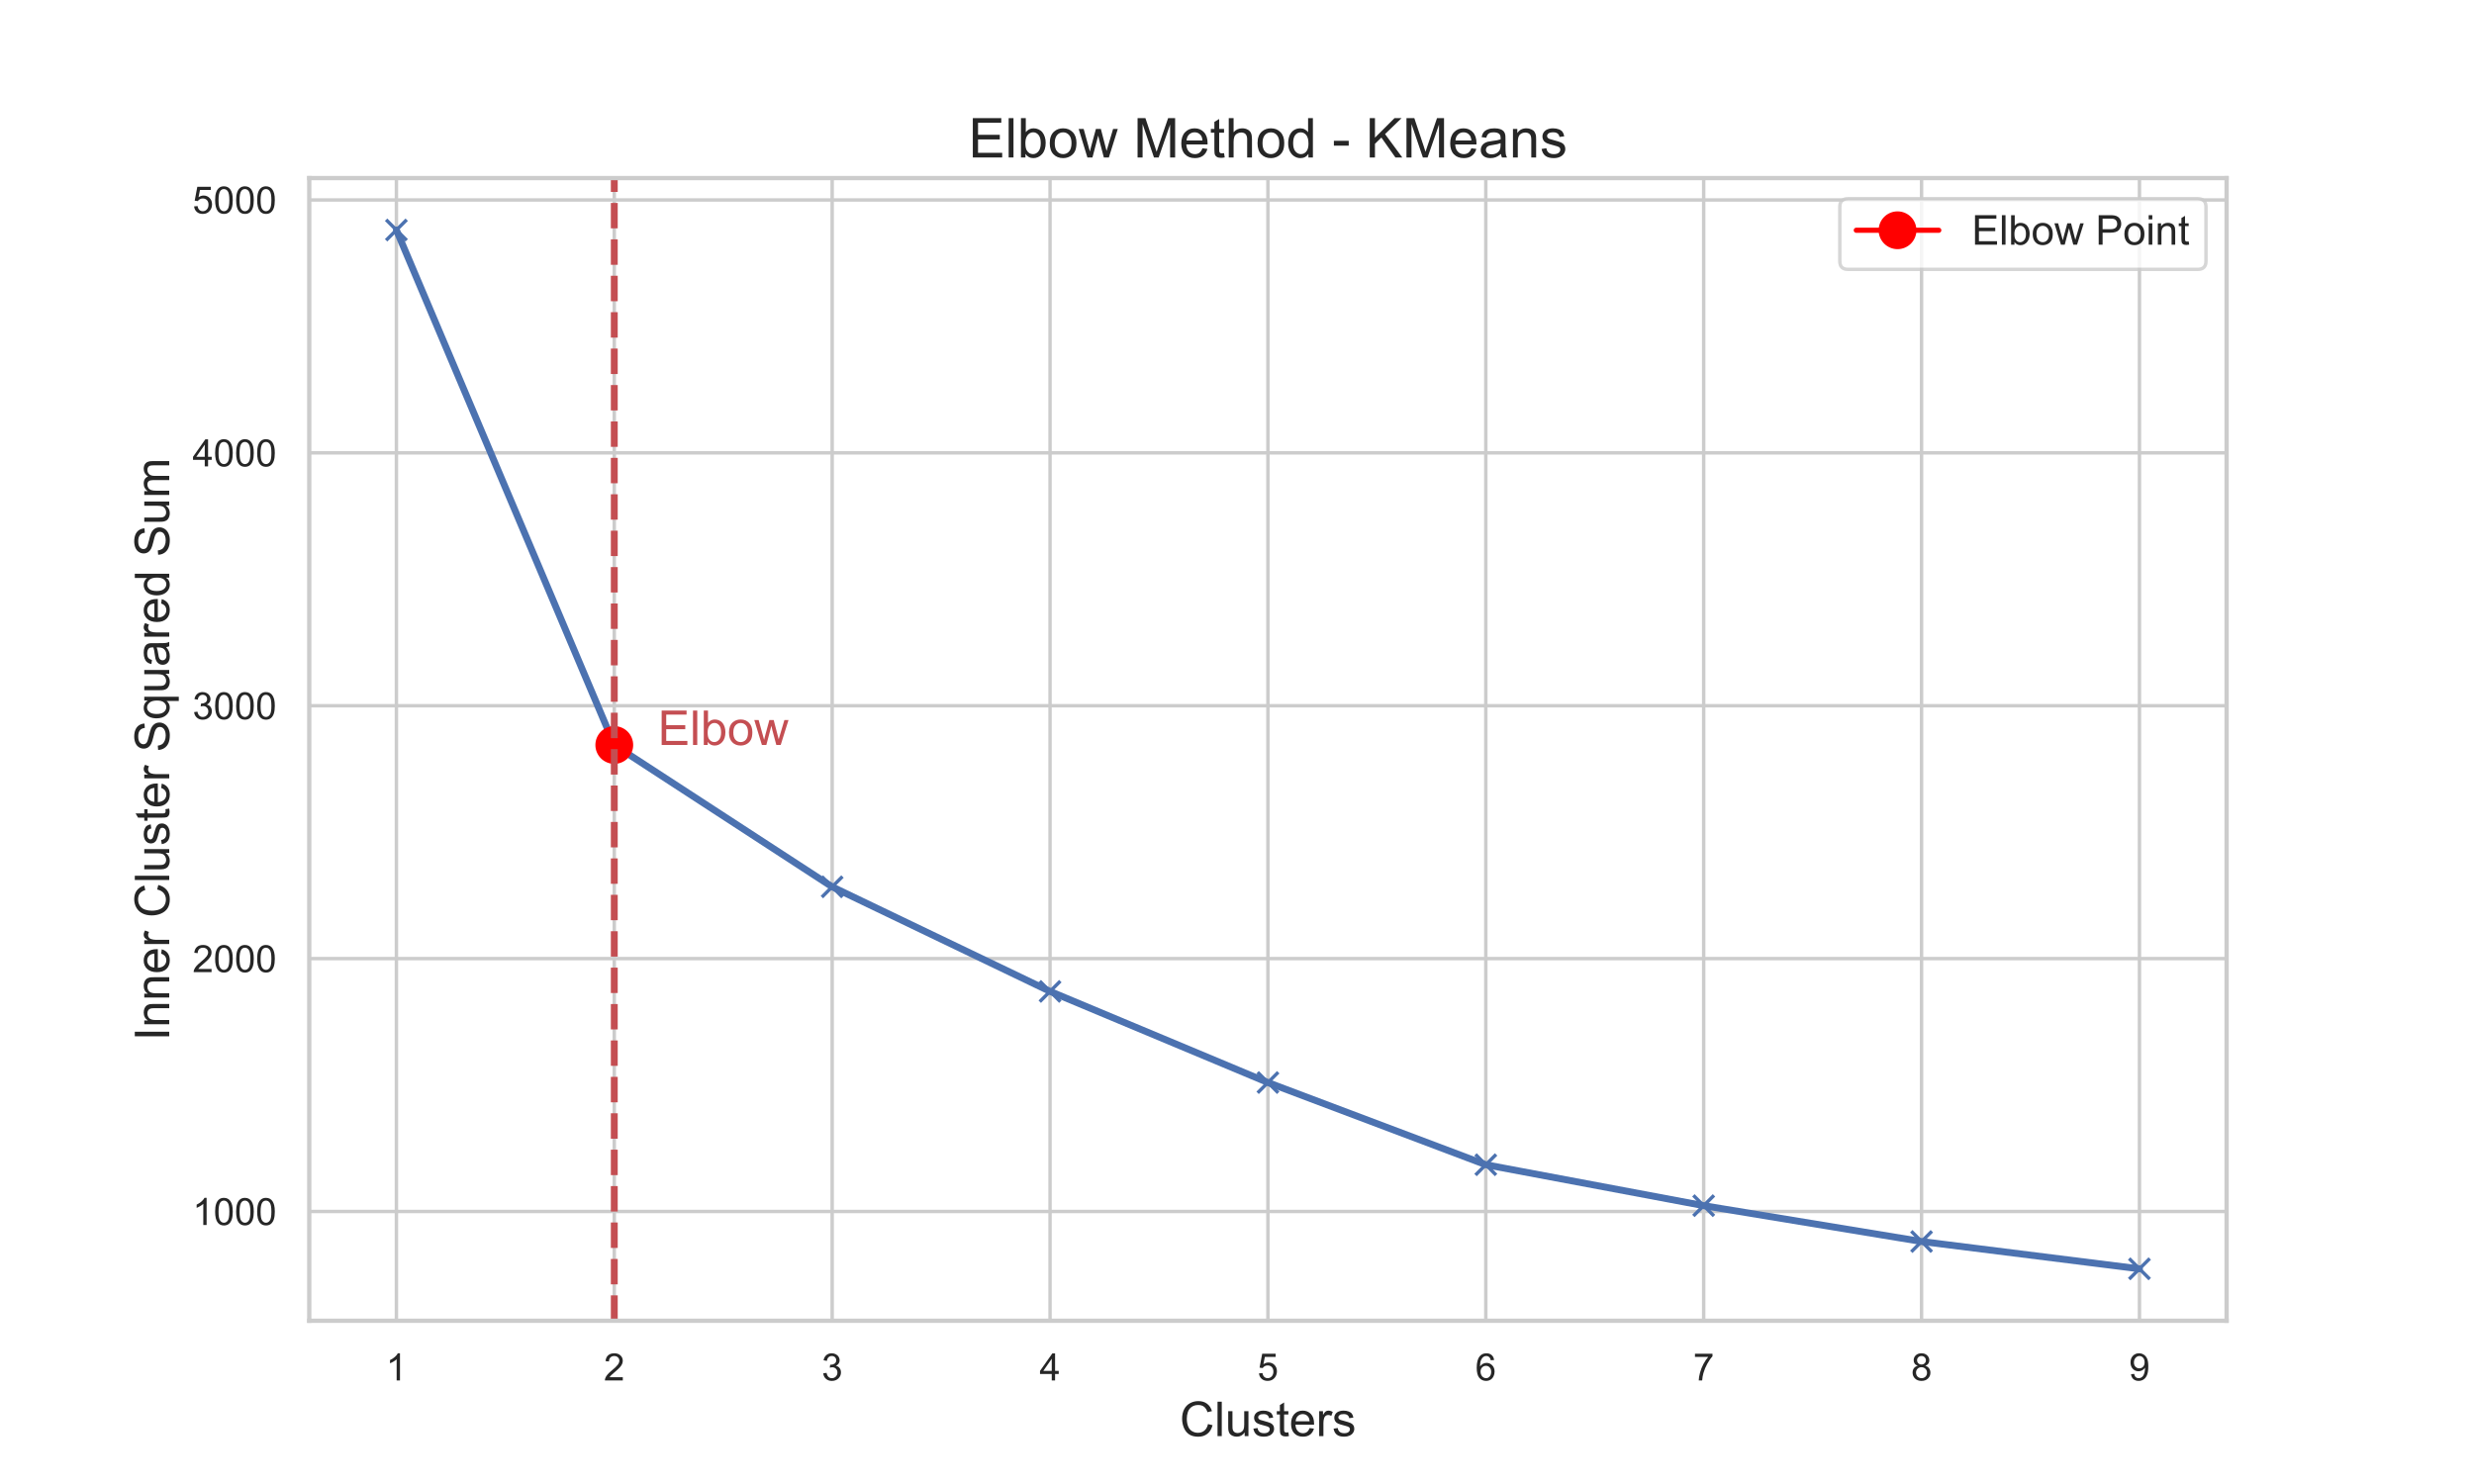
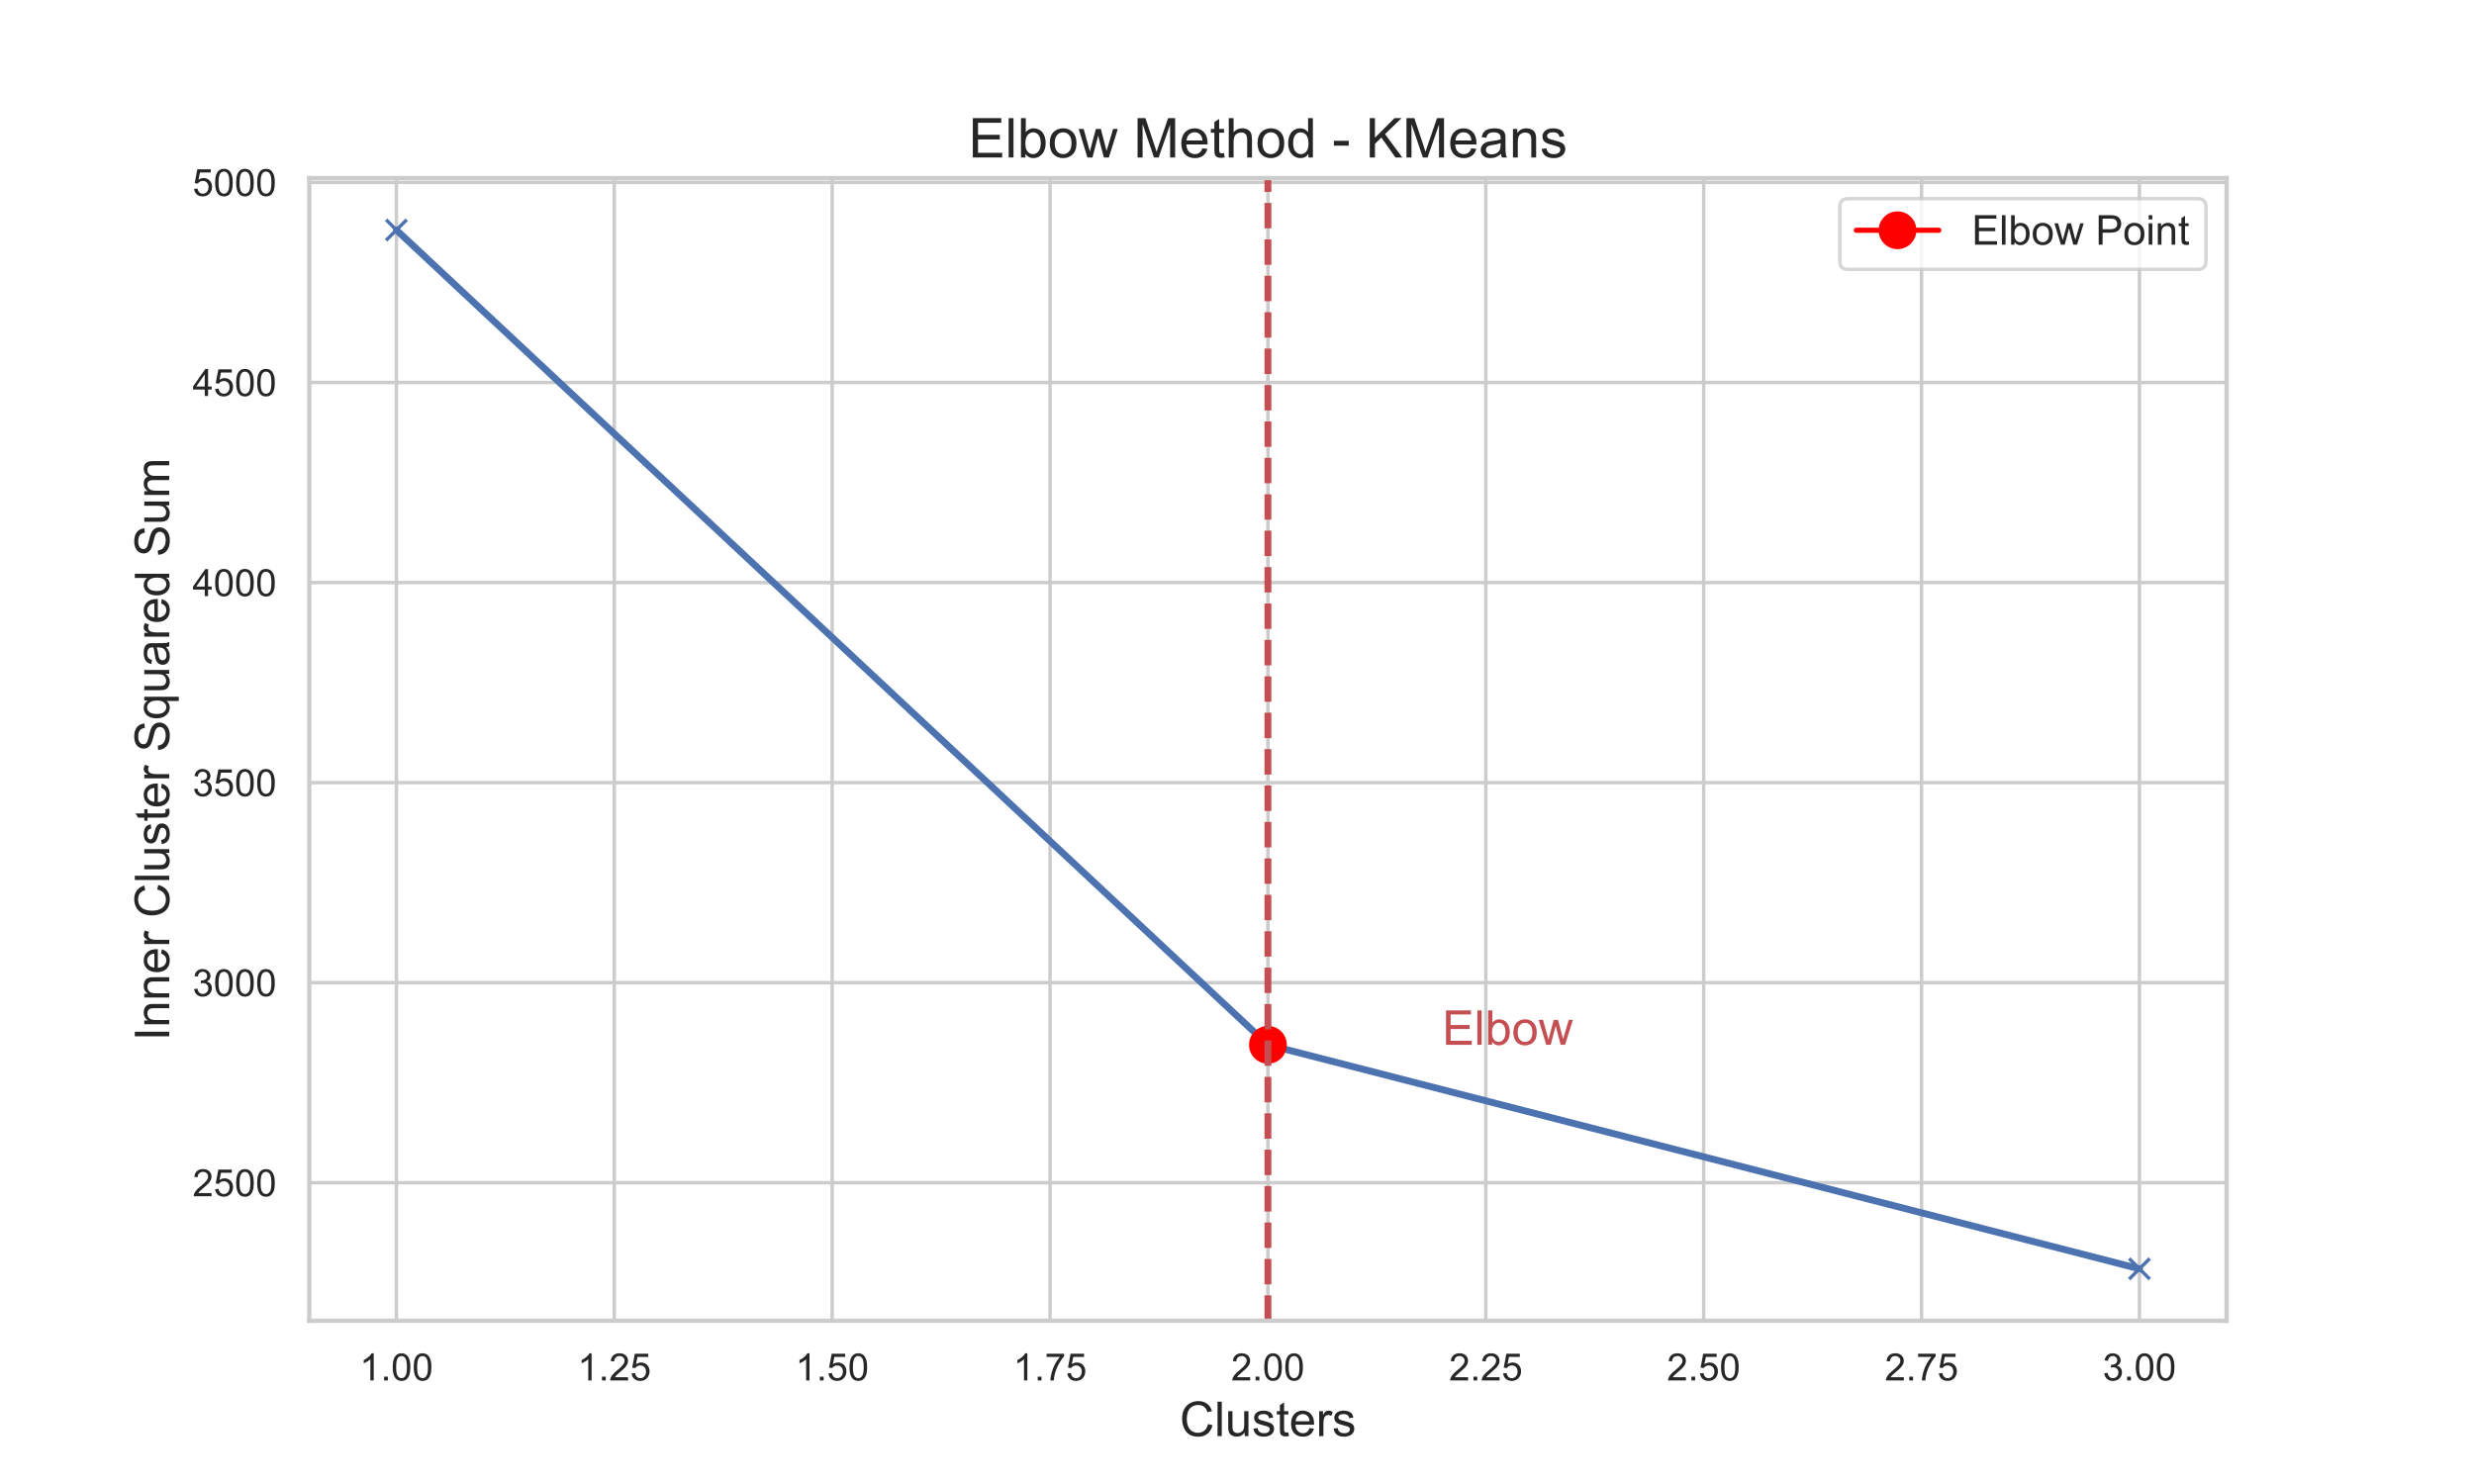
<svg xmlns="http://www.w3.org/2000/svg" xmlns:xlink="http://www.w3.org/1999/xlink" width="720pt" height="432pt" viewBox="0 0 720 432" version="1.1">
  <defs>
    <style type="text/css">*{stroke-linejoin: round; stroke-linecap: butt}</style>
  </defs>
  <g id="figure_1">
    <g id="patch_1">
      <path d="M 0 432  L 720 432  L 720 0  L 0 0  z " style="fill: #ffffff" />
    </g>
    <g id="axes_1">
      <g id="patch_2">
        <path d="M 90 384.48  L 648 384.48  L 648 51.84  L 90 51.84  z " style="fill: #ffffff" />
      </g>
      <g id="matplotlib.axis_1">
        <g id="xtick_1">
          <g id="line2d_1">
-             <path d="M 115.364 384.48  L 115.364 51.84  " clip-path="url(#p3bef356ab0)" style="fill: none; stroke: #cccccc; stroke-linecap: round" />
+             <path d="M 115.364 384.48  L 115.364 51.84  " clip-path="url(#p50ec14a5fe)" style="fill: none; stroke: #cccccc; stroke-linecap: round" />
          </g>
          <g id="text_1">
-             <g style="fill: #262626" transform="translate(112.3051 401.8536) scale(0.11 -0.11)">
+             <g style="fill: #262626" transform="translate(104.6601 401.8536) scale(0.11 -0.11)">
              <defs>
                <path id="ArialMT-31" d="M 2384 0  L 1822 0  L 1822 3584  Q 1619 3391 1289 3197  Q 959 3003 697 2906  L 697 3450  Q 1169 3672 1522 3987  Q 1875 4303 2022 4600  L 2384 4600  L 2384 0  z " transform="scale(0.015625)" />
+                 <path id="ArialMT-2e" d="M 581 0  L 581 641  L 1222 641  L 1222 0  L 581 0  z " transform="scale(0.015625)" />
+                 <path id="ArialMT-30" d="M 266 2259  Q 266 3072 433 3567  Q 600 4063 929 4331  Q 1259 4600 1759 4600  Q 2128 4600 2406 4451  Q 2684 4303 2865 4023  Q 3047 3744 3150 3342  Q 3253 2941 3253 2259  Q 3253 1453 3087 958  Q 2922 463 2592 192  Q 2263 -78 1759 -78  Q 1097 -78 719 397  Q 266 969 266 2259  z M 844 2259  Q 844 1131 1108 757  Q 1372 384 1759 384  Q 2147 384 2411 759  Q 2675 1134 2675 2259  Q 2675 3391 2411 3762  Q 2147 4134 1753 4134  Q 1366 4134 1134 3806  Q 844 3388 844 2259  z " transform="scale(0.015625)" />
              </defs>
              <use xlink:href="#ArialMT-31" />
+               <use xlink:href="#ArialMT-2e" x="55.615" />
+               <use xlink:href="#ArialMT-30" x="83.398" />
+               <use xlink:href="#ArialMT-30" x="139.014" />
            </g>
          </g>
        </g>
        <g id="xtick_2">
          <g id="line2d_2">
-             <path d="M 178.773 384.48  L 178.773 51.84  " clip-path="url(#p3bef356ab0)" style="fill: none; stroke: #cccccc; stroke-linecap: round" />
+             <path d="M 178.773 384.48  L 178.773 51.84  " clip-path="url(#p50ec14a5fe)" style="fill: none; stroke: #cccccc; stroke-linecap: round" />
          </g>
          <g id="text_2">
-             <g style="fill: #262626" transform="translate(175.7142 401.8536) scale(0.11 -0.11)">
+             <g style="fill: #262626" transform="translate(168.0692 401.8536) scale(0.11 -0.11)">
              <defs>
                <path id="ArialMT-32" d="M 3222 541  L 3222 0  L 194 0  Q 188 203 259 391  Q 375 700 629 1000  Q 884 1300 1366 1694  Q 2113 2306 2375 2664  Q 2638 3022 2638 3341  Q 2638 3675 2398 3904  Q 2159 4134 1775 4134  Q 1369 4134 1125 3890  Q 881 3647 878 3216  L 300 3275  Q 359 3922 746 4261  Q 1134 4600 1788 4600  Q 2447 4600 2831 4234  Q 3216 3869 3216 3328  Q 3216 3053 3103 2787  Q 2991 2522 2730 2228  Q 2469 1934 1863 1422  Q 1356 997 1212 845  Q 1069 694 975 541  L 3222 541  z " transform="scale(0.015625)" />
+                 <path id="ArialMT-35" d="M 266 1200  L 856 1250  Q 922 819 1161 601  Q 1400 384 1738 384  Q 2144 384 2425 690  Q 2706 997 2706 1503  Q 2706 1984 2436 2262  Q 2166 2541 1728 2541  Q 1456 2541 1237 2417  Q 1019 2294 894 2097  L 366 2166  L 809 4519  L 3088 4519  L 3088 3981  L 1259 3981  L 1013 2750  Q 1425 3038 1878 3038  Q 2478 3038 2890 2622  Q 3303 2206 3303 1553  Q 3303 931 2941 478  Q 2500 -78 1738 -78  Q 1113 -78 717 272  Q 322 622 266 1200  z " transform="scale(0.015625)" />
              </defs>
-               <use xlink:href="#ArialMT-32" />
+               <use xlink:href="#ArialMT-31" />
+               <use xlink:href="#ArialMT-2e" x="55.615" />
+               <use xlink:href="#ArialMT-32" x="83.398" />
+               <use xlink:href="#ArialMT-35" x="139.014" />
            </g>
          </g>
        </g>
        <g id="xtick_3">
          <g id="line2d_3">
-             <path d="M 242.182 384.48  L 242.182 51.84  " clip-path="url(#p3bef356ab0)" style="fill: none; stroke: #cccccc; stroke-linecap: round" />
+             <path d="M 242.182 384.48  L 242.182 51.84  " clip-path="url(#p50ec14a5fe)" style="fill: none; stroke: #cccccc; stroke-linecap: round" />
          </g>
          <g id="text_3">
-             <g style="fill: #262626" transform="translate(239.1233 401.8536) scale(0.11 -0.11)">
+             <g style="fill: #262626" transform="translate(231.4783 401.8536) scale(0.11 -0.11)">
+               <use xlink:href="#ArialMT-31" />
+               <use xlink:href="#ArialMT-2e" x="55.615" />
+               <use xlink:href="#ArialMT-35" x="83.398" />
+               <use xlink:href="#ArialMT-30" x="139.014" />
+             </g>
+           </g>
+         </g>
+         <g id="xtick_4">
+           <g id="line2d_4">
+             <path d="M 305.591 384.48  L 305.591 51.84  " clip-path="url(#p50ec14a5fe)" style="fill: none; stroke: #cccccc; stroke-linecap: round" />
+           </g>
+           <g id="text_4">
+             <g style="fill: #262626" transform="translate(294.8874 401.8536) scale(0.11 -0.11)">
+               <defs>
+                 <path id="ArialMT-37" d="M 303 3981  L 303 4522  L 3269 4522  L 3269 4084  Q 2831 3619 2401 2847  Q 1972 2075 1738 1259  Q 1569 684 1522 0  L 944 0  Q 953 541 1156 1306  Q 1359 2072 1739 2783  Q 2119 3494 2547 3981  L 303 3981  z " transform="scale(0.015625)" />
+               </defs>
+               <use xlink:href="#ArialMT-31" />
+               <use xlink:href="#ArialMT-2e" x="55.615" />
+               <use xlink:href="#ArialMT-37" x="83.398" />
+               <use xlink:href="#ArialMT-35" x="139.014" />
+             </g>
+           </g>
+         </g>
+         <g id="xtick_5">
+           <g id="line2d_5">
+             <path d="M 369 384.48  L 369 51.84  " clip-path="url(#p50ec14a5fe)" style="fill: none; stroke: #cccccc; stroke-linecap: round" />
+           </g>
+           <g id="text_5">
+             <g style="fill: #262626" transform="translate(358.2965 401.8536) scale(0.11 -0.11)">
+               <use xlink:href="#ArialMT-32" />
+               <use xlink:href="#ArialMT-2e" x="55.615" />
+               <use xlink:href="#ArialMT-30" x="83.398" />
+               <use xlink:href="#ArialMT-30" x="139.014" />
+             </g>
+           </g>
+         </g>
+         <g id="xtick_6">
+           <g id="line2d_6">
+             <path d="M 432.409 384.48  L 432.409 51.84  " clip-path="url(#p50ec14a5fe)" style="fill: none; stroke: #cccccc; stroke-linecap: round" />
+           </g>
+           <g id="text_6">
+             <g style="fill: #262626" transform="translate(421.7056 401.8536) scale(0.11 -0.11)">
+               <use xlink:href="#ArialMT-32" />
+               <use xlink:href="#ArialMT-2e" x="55.615" />
+               <use xlink:href="#ArialMT-32" x="83.398" />
+               <use xlink:href="#ArialMT-35" x="139.014" />
+             </g>
+           </g>
+         </g>
+         <g id="xtick_7">
+           <g id="line2d_7">
+             <path d="M 495.818 384.48  L 495.818 51.84  " clip-path="url(#p50ec14a5fe)" style="fill: none; stroke: #cccccc; stroke-linecap: round" />
+           </g>
+           <g id="text_7">
+             <g style="fill: #262626" transform="translate(485.1147 401.8536) scale(0.11 -0.11)">
+               <use xlink:href="#ArialMT-32" />
+               <use xlink:href="#ArialMT-2e" x="55.615" />
+               <use xlink:href="#ArialMT-35" x="83.398" />
+               <use xlink:href="#ArialMT-30" x="139.014" />
+             </g>
+           </g>
+         </g>
+         <g id="xtick_8">
+           <g id="line2d_8">
+             <path d="M 559.227 384.48  L 559.227 51.84  " clip-path="url(#p50ec14a5fe)" style="fill: none; stroke: #cccccc; stroke-linecap: round" />
+           </g>
+           <g id="text_8">
+             <g style="fill: #262626" transform="translate(548.5238 401.8536) scale(0.11 -0.11)">
+               <use xlink:href="#ArialMT-32" />
+               <use xlink:href="#ArialMT-2e" x="55.615" />
+               <use xlink:href="#ArialMT-37" x="83.398" />
+               <use xlink:href="#ArialMT-35" x="139.014" />
+             </g>
+           </g>
+         </g>
+         <g id="xtick_9">
+           <g id="line2d_9">
+             <path d="M 622.636 384.48  L 622.636 51.84  " clip-path="url(#p50ec14a5fe)" style="fill: none; stroke: #cccccc; stroke-linecap: round" />
+           </g>
+           <g id="text_9">
+             <g style="fill: #262626" transform="translate(611.9328 401.8536) scale(0.11 -0.11)">
              <defs>
                <path id="ArialMT-33" d="M 269 1209  L 831 1284  Q 928 806 1161 595  Q 1394 384 1728 384  Q 2125 384 2398 659  Q 2672 934 2672 1341  Q 2672 1728 2419 1979  Q 2166 2231 1775 2231  Q 1616 2231 1378 2169  L 1441 2663  Q 1497 2656 1531 2656  Q 1891 2656 2178 2843  Q 2466 3031 2466 3422  Q 2466 3731 2256 3934  Q 2047 4138 1716 4138  Q 1388 4138 1169 3931  Q 950 3725 888 3313  L 325 3413  Q 428 3978 793 4289  Q 1159 4600 1703 4600  Q 2078 4600 2393 4439  Q 2709 4278 2876 4000  Q 3044 3722 3044 3409  Q 3044 3113 2884 2869  Q 2725 2625 2413 2481  Q 2819 2388 3044 2092  Q 3269 1797 3269 1353  Q 3269 753 2831 336  Q 2394 -81 1725 -81  Q 1122 -81 723 278  Q 325 638 269 1209  z " transform="scale(0.015625)" />
              </defs>
              <use xlink:href="#ArialMT-33" />
-             </g>
-           </g>
-         </g>
-         <g id="xtick_4">
-           <g id="line2d_4">
-             <path d="M 305.591 384.48  L 305.591 51.84  " clip-path="url(#p3bef356ab0)" style="fill: none; stroke: #cccccc; stroke-linecap: round" />
-           </g>
-           <g id="text_4">
-             <g style="fill: #262626" transform="translate(302.5324 401.8536) scale(0.11 -0.11)">
-               <defs>
-                 <path id="ArialMT-34" d="M 2069 0  L 2069 1097  L 81 1097  L 81 1613  L 2172 4581  L 2631 4581  L 2631 1613  L 3250 1613  L 3250 1097  L 2631 1097  L 2631 0  L 2069 0  z M 2069 1613  L 2069 3678  L 634 1613  L 2069 1613  z " transform="scale(0.015625)" />
-               </defs>
-               <use xlink:href="#ArialMT-34" />
-             </g>
-           </g>
-         </g>
-         <g id="xtick_5">
-           <g id="line2d_5">
-             <path d="M 369 384.48  L 369 51.84  " clip-path="url(#p3bef356ab0)" style="fill: none; stroke: #cccccc; stroke-linecap: round" />
-           </g>
-           <g id="text_5">
-             <g style="fill: #262626" transform="translate(365.9415 401.8536) scale(0.11 -0.11)">
-               <defs>
-                 <path id="ArialMT-35" d="M 266 1200  L 856 1250  Q 922 819 1161 601  Q 1400 384 1738 384  Q 2144 384 2425 690  Q 2706 997 2706 1503  Q 2706 1984 2436 2262  Q 2166 2541 1728 2541  Q 1456 2541 1237 2417  Q 1019 2294 894 2097  L 366 2166  L 809 4519  L 3088 4519  L 3088 3981  L 1259 3981  L 1013 2750  Q 1425 3038 1878 3038  Q 2478 3038 2890 2622  Q 3303 2206 3303 1553  Q 3303 931 2941 478  Q 2500 -78 1738 -78  Q 1113 -78 717 272  Q 322 622 266 1200  z " transform="scale(0.015625)" />
-               </defs>
-               <use xlink:href="#ArialMT-35" />
-             </g>
-           </g>
-         </g>
-         <g id="xtick_6">
-           <g id="line2d_6">
-             <path d="M 432.409 384.48  L 432.409 51.84  " clip-path="url(#p3bef356ab0)" style="fill: none; stroke: #cccccc; stroke-linecap: round" />
-           </g>
-           <g id="text_6">
-             <g style="fill: #262626" transform="translate(429.3506 401.8536) scale(0.11 -0.11)">
-               <defs>
-                 <path id="ArialMT-36" d="M 3184 3459  L 2625 3416  Q 2550 3747 2413 3897  Q 2184 4138 1850 4138  Q 1581 4138 1378 3988  Q 1113 3794 959 3422  Q 806 3050 800 2363  Q 1003 2672 1297 2822  Q 1591 2972 1913 2972  Q 2475 2972 2870 2558  Q 3266 2144 3266 1488  Q 3266 1056 3080 686  Q 2894 316 2569 119  Q 2244 -78 1831 -78  Q 1128 -78 684 439  Q 241 956 241 2144  Q 241 3472 731 4075  Q 1159 4600 1884 4600  Q 2425 4600 2770 4297  Q 3116 3994 3184 3459  z M 888 1484  Q 888 1194 1011 928  Q 1134 663 1356 523  Q 1578 384 1822 384  Q 2178 384 2434 671  Q 2691 959 2691 1453  Q 2691 1928 2437 2201  Q 2184 2475 1800 2475  Q 1419 2475 1153 2201  Q 888 1928 888 1484  z " transform="scale(0.015625)" />
-               </defs>
-               <use xlink:href="#ArialMT-36" />
-             </g>
-           </g>
-         </g>
-         <g id="xtick_7">
-           <g id="line2d_7">
-             <path d="M 495.818 384.48  L 495.818 51.84  " clip-path="url(#p3bef356ab0)" style="fill: none; stroke: #cccccc; stroke-linecap: round" />
-           </g>
-           <g id="text_7">
-             <g style="fill: #262626" transform="translate(492.7597 401.8536) scale(0.11 -0.11)">
-               <defs>
-                 <path id="ArialMT-37" d="M 303 3981  L 303 4522  L 3269 4522  L 3269 4084  Q 2831 3619 2401 2847  Q 1972 2075 1738 1259  Q 1569 684 1522 0  L 944 0  Q 953 541 1156 1306  Q 1359 2072 1739 2783  Q 2119 3494 2547 3981  L 303 3981  z " transform="scale(0.015625)" />
-               </defs>
-               <use xlink:href="#ArialMT-37" />
-             </g>
-           </g>
-         </g>
-         <g id="xtick_8">
-           <g id="line2d_8">
-             <path d="M 559.227 384.48  L 559.227 51.84  " clip-path="url(#p3bef356ab0)" style="fill: none; stroke: #cccccc; stroke-linecap: round" />
-           </g>
-           <g id="text_8">
-             <g style="fill: #262626" transform="translate(556.1688 401.8536) scale(0.11 -0.11)">
-               <defs>
-                 <path id="ArialMT-38" d="M 1131 2484  Q 781 2613 612 2850  Q 444 3088 444 3419  Q 444 3919 803 4259  Q 1163 4600 1759 4600  Q 2359 4600 2725 4251  Q 3091 3903 3091 3403  Q 3091 3084 2923 2848  Q 2756 2613 2416 2484  Q 2838 2347 3058 2040  Q 3278 1734 3278 1309  Q 3278 722 2862 322  Q 2447 -78 1769 -78  Q 1091 -78 675 323  Q 259 725 259 1325  Q 259 1772 486 2073  Q 713 2375 1131 2484  z M 1019 3438  Q 1019 3113 1228 2906  Q 1438 2700 1772 2700  Q 2097 2700 2305 2904  Q 2513 3109 2513 3406  Q 2513 3716 2298 3927  Q 2084 4138 1766 4138  Q 1444 4138 1231 3931  Q 1019 3725 1019 3438  z M 838 1322  Q 838 1081 952 856  Q 1066 631 1291 507  Q 1516 384 1775 384  Q 2178 384 2440 643  Q 2703 903 2703 1303  Q 2703 1709 2433 1975  Q 2163 2241 1756 2241  Q 1359 2241 1098 1978  Q 838 1716 838 1322  z " transform="scale(0.015625)" />
-               </defs>
-               <use xlink:href="#ArialMT-38" />
-             </g>
-           </g>
-         </g>
-         <g id="xtick_9">
-           <g id="line2d_9">
-             <path d="M 622.636 384.48  L 622.636 51.84  " clip-path="url(#p3bef356ab0)" style="fill: none; stroke: #cccccc; stroke-linecap: round" />
-           </g>
-           <g id="text_9">
-             <g style="fill: #262626" transform="translate(619.5778 401.8536) scale(0.11 -0.11)">
-               <defs>
-                 <path id="ArialMT-39" d="M 350 1059  L 891 1109  Q 959 728 1153 556  Q 1347 384 1650 384  Q 1909 384 2104 503  Q 2300 622 2425 820  Q 2550 1019 2634 1356  Q 2719 1694 2719 2044  Q 2719 2081 2716 2156  Q 2547 1888 2255 1720  Q 1963 1553 1622 1553  Q 1053 1553 659 1965  Q 266 2378 266 3053  Q 266 3750 677 4175  Q 1088 4600 1706 4600  Q 2153 4600 2523 4359  Q 2894 4119 3086 3673  Q 3278 3228 3278 2384  Q 3278 1506 3087 986  Q 2897 466 2520 194  Q 2144 -78 1638 -78  Q 1100 -78 759 220  Q 419 519 350 1059  z M 2653 3081  Q 2653 3566 2395 3850  Q 2138 4134 1775 4134  Q 1400 4134 1122 3828  Q 844 3522 844 3034  Q 844 2597 1108 2323  Q 1372 2050 1759 2050  Q 2150 2050 2401 2323  Q 2653 2597 2653 3081  z " transform="scale(0.015625)" />
-               </defs>
-               <use xlink:href="#ArialMT-39" />
+               <use xlink:href="#ArialMT-2e" x="55.615" />
+               <use xlink:href="#ArialMT-30" x="83.398" />
+               <use xlink:href="#ArialMT-30" x="139.014" />
            </g>
          </g>
        </g>
        <g id="text_10">
          <g style="fill: #262626" transform="translate(343.3286 418.0608) scale(0.14 -0.14)">
            <defs>
              <path id="ArialMT-43" d="M 3763 1606  L 4369 1453  Q 4178 706 3683 314  Q 3188 -78 2472 -78  Q 1731 -78 1267 223  Q 803 525 561 1097  Q 319 1669 319 2325  Q 319 3041 592 3573  Q 866 4106 1370 4382  Q 1875 4659 2481 4659  Q 3169 4659 3637 4309  Q 4106 3959 4291 3325  L 3694 3184  Q 3534 3684 3231 3912  Q 2928 4141 2469 4141  Q 1941 4141 1586 3887  Q 1231 3634 1087 3207  Q 944 2781 944 2328  Q 944 1744 1114 1308  Q 1284 872 1643 656  Q 2003 441 2422 441  Q 2931 441 3284 734  Q 3638 1028 3763 1606  z " transform="scale(0.015625)" />
              <path id="ArialMT-6c" d="M 409 0  L 409 4581  L 972 4581  L 972 0  L 409 0  z " transform="scale(0.015625)" />
              <path id="ArialMT-75" d="M 2597 0  L 2597 488  Q 2209 -75 1544 -75  Q 1250 -75 995 37  Q 741 150 617 320  Q 494 491 444 738  Q 409 903 409 1263  L 409 3319  L 972 3319  L 972 1478  Q 972 1038 1006 884  Q 1059 663 1231 536  Q 1403 409 1656 409  Q 1909 409 2131 539  Q 2353 669 2445 892  Q 2538 1116 2538 1541  L 2538 3319  L 3100 3319  L 3100 0  L 2597 0  z " transform="scale(0.015625)" />
              <path id="ArialMT-73" d="M 197 991  L 753 1078  Q 800 744 1014 566  Q 1228 388 1613 388  Q 2000 388 2187 545  Q 2375 703 2375 916  Q 2375 1106 2209 1216  Q 2094 1291 1634 1406  Q 1016 1563 777 1677  Q 538 1791 414 1992  Q 291 2194 291 2438  Q 291 2659 392 2848  Q 494 3038 669 3163  Q 800 3259 1026 3326  Q 1253 3394 1513 3394  Q 1903 3394 2198 3281  Q 2494 3169 2634 2976  Q 2775 2784 2828 2463  L 2278 2388  Q 2241 2644 2061 2787  Q 1881 2931 1553 2931  Q 1166 2931 1000 2803  Q 834 2675 834 2503  Q 834 2394 903 2306  Q 972 2216 1119 2156  Q 1203 2125 1616 2013  Q 2213 1853 2448 1751  Q 2684 1650 2818 1456  Q 2953 1263 2953 975  Q 2953 694 2789 445  Q 2625 197 2315 61  Q 2006 -75 1616 -75  Q 969 -75 630 194  Q 291 463 197 991  z " transform="scale(0.015625)" />
              <path id="ArialMT-74" d="M 1650 503  L 1731 6  Q 1494 -44 1306 -44  Q 1000 -44 831 53  Q 663 150 594 308  Q 525 466 525 972  L 525 2881  L 113 2881  L 113 3319  L 525 3319  L 525 4141  L 1084 4478  L 1084 3319  L 1650 3319  L 1650 2881  L 1084 2881  L 1084 941  Q 1084 700 1114 631  Q 1144 563 1211 522  Q 1278 481 1403 481  Q 1497 481 1650 503  z " transform="scale(0.015625)" />
              <path id="ArialMT-65" d="M 2694 1069  L 3275 997  Q 3138 488 2766 206  Q 2394 -75 1816 -75  Q 1088 -75 661 373  Q 234 822 234 1631  Q 234 2469 665 2931  Q 1097 3394 1784 3394  Q 2450 3394 2872 2941  Q 3294 2488 3294 1666  Q 3294 1616 3291 1516  L 816 1516  Q 847 969 1125 678  Q 1403 388 1819 388  Q 2128 388 2347 550  Q 2566 713 2694 1069  z M 847 1978  L 2700 1978  Q 2663 2397 2488 2606  Q 2219 2931 1791 2931  Q 1403 2931 1139 2672  Q 875 2413 847 1978  z " transform="scale(0.015625)" />
              <path id="ArialMT-72" d="M 416 0  L 416 3319  L 922 3319  L 922 2816  Q 1116 3169 1280 3281  Q 1444 3394 1641 3394  Q 1925 3394 2219 3213  L 2025 2691  Q 1819 2813 1613 2813  Q 1428 2813 1281 2702  Q 1134 2591 1072 2394  Q 978 2094 978 1738  L 978 0  L 416 0  z " transform="scale(0.015625)" />
            </defs>
            <use xlink:href="#ArialMT-43" />
            <use xlink:href="#ArialMT-6c" x="72.217" />
            <use xlink:href="#ArialMT-75" x="94.434" />
            <use xlink:href="#ArialMT-73" x="150.049" />
            <use xlink:href="#ArialMT-74" x="200.049" />
            <use xlink:href="#ArialMT-65" x="227.832" />
            <use xlink:href="#ArialMT-72" x="283.447" />
            <use xlink:href="#ArialMT-73" x="316.748" />
          </g>
        </g>
      </g>
      <g id="matplotlib.axis_2">
        <g id="ytick_1">
          <g id="line2d_10">
-             <path d="M 90 352.669  L 648 352.669  " clip-path="url(#p3bef356ab0)" style="fill: none; stroke: #cccccc; stroke-linecap: round" />
+             <path d="M 90 344.302  L 648 344.302  " clip-path="url(#p50ec14a5fe)" style="fill: none; stroke: #cccccc; stroke-linecap: round" />
          </g>
          <g id="text_11">
-             <g style="fill: #262626" transform="translate(56.03187 356.6058) scale(0.11 -0.11)">
-               <defs>
-                 <path id="ArialMT-30" d="M 266 2259  Q 266 3072 433 3567  Q 600 4063 929 4331  Q 1259 4600 1759 4600  Q 2128 4600 2406 4451  Q 2684 4303 2865 4023  Q 3047 3744 3150 3342  Q 3253 2941 3253 2259  Q 3253 1453 3087 958  Q 2922 463 2592 192  Q 2263 -78 1759 -78  Q 1097 -78 719 397  Q 266 969 266 2259  z M 844 2259  Q 844 1131 1108 757  Q 1372 384 1759 384  Q 2147 384 2411 759  Q 2675 1134 2675 2259  Q 2675 3391 2411 3762  Q 2147 4134 1753 4134  Q 1366 4134 1134 3806  Q 844 3388 844 2259  z " transform="scale(0.015625)" />
-               </defs>
-               <use xlink:href="#ArialMT-31" />
-               <use xlink:href="#ArialMT-30" x="55.615" />
+             <g style="fill: #262626" transform="translate(56.03187 348.2388) scale(0.11 -0.11)">
+               <use xlink:href="#ArialMT-32" />
+               <use xlink:href="#ArialMT-35" x="55.615" />
              <use xlink:href="#ArialMT-30" x="111.23" />
              <use xlink:href="#ArialMT-30" x="166.846" />
            </g>
          </g>
        </g>
        <g id="ytick_2">
          <g id="line2d_11">
-             <path d="M 90 279.053  L 648 279.053  " clip-path="url(#p3bef356ab0)" style="fill: none; stroke: #cccccc; stroke-linecap: round" />
+             <path d="M 90 286.063  L 648 286.063  " clip-path="url(#p50ec14a5fe)" style="fill: none; stroke: #cccccc; stroke-linecap: round" />
          </g>
          <g id="text_12">
-             <g style="fill: #262626" transform="translate(56.03187 282.9897) scale(0.11 -0.11)">
-               <use xlink:href="#ArialMT-32" />
+             <g style="fill: #262626" transform="translate(56.03187 289.9998) scale(0.11 -0.11)">
+               <use xlink:href="#ArialMT-33" />
              <use xlink:href="#ArialMT-30" x="55.615" />
              <use xlink:href="#ArialMT-30" x="111.23" />
              <use xlink:href="#ArialMT-30" x="166.846" />
            </g>
          </g>
        </g>
        <g id="ytick_3">
          <g id="line2d_12">
-             <path d="M 90 205.437  L 648 205.437  " clip-path="url(#p3bef356ab0)" style="fill: none; stroke: #cccccc; stroke-linecap: round" />
+             <path d="M 90 227.824  L 648 227.824  " clip-path="url(#p50ec14a5fe)" style="fill: none; stroke: #cccccc; stroke-linecap: round" />
          </g>
          <g id="text_13">
-             <g style="fill: #262626" transform="translate(56.03187 209.3736) scale(0.11 -0.11)">
+             <g style="fill: #262626" transform="translate(56.03187 231.7608) scale(0.11 -0.11)">
              <use xlink:href="#ArialMT-33" />
-               <use xlink:href="#ArialMT-30" x="55.615" />
+               <use xlink:href="#ArialMT-35" x="55.615" />
              <use xlink:href="#ArialMT-30" x="111.23" />
              <use xlink:href="#ArialMT-30" x="166.846" />
            </g>
          </g>
        </g>
        <g id="ytick_4">
          <g id="line2d_13">
-             <path d="M 90 131.821  L 648 131.821  " clip-path="url(#p3bef356ab0)" style="fill: none; stroke: #cccccc; stroke-linecap: round" />
+             <path d="M 90 169.585  L 648 169.585  " clip-path="url(#p50ec14a5fe)" style="fill: none; stroke: #cccccc; stroke-linecap: round" />
          </g>
          <g id="text_14">
-             <g style="fill: #262626" transform="translate(56.03187 135.7575) scale(0.11 -0.11)">
+             <g style="fill: #262626" transform="translate(56.03187 173.5218) scale(0.11 -0.11)">
+               <defs>
+                 <path id="ArialMT-34" d="M 2069 0  L 2069 1097  L 81 1097  L 81 1613  L 2172 4581  L 2631 4581  L 2631 1613  L 3250 1613  L 3250 1097  L 2631 1097  L 2631 0  L 2069 0  z M 2069 1613  L 2069 3678  L 634 1613  L 2069 1613  z " transform="scale(0.015625)" />
+               </defs>
              <use xlink:href="#ArialMT-34" />
              <use xlink:href="#ArialMT-30" x="55.615" />
              <use xlink:href="#ArialMT-30" x="111.23" />
              <use xlink:href="#ArialMT-30" x="166.846" />
            </g>
          </g>
        </g>
        <g id="ytick_5">
          <g id="line2d_14">
-             <path d="M 90 58.205  L 648 58.205  " clip-path="url(#p3bef356ab0)" style="fill: none; stroke: #cccccc; stroke-linecap: round" />
+             <path d="M 90 111.346  L 648 111.346  " clip-path="url(#p50ec14a5fe)" style="fill: none; stroke: #cccccc; stroke-linecap: round" />
          </g>
          <g id="text_15">
-             <g style="fill: #262626" transform="translate(56.03187 62.14146) scale(0.11 -0.11)">
+             <g style="fill: #262626" transform="translate(56.03187 115.2828) scale(0.11 -0.11)">
+               <use xlink:href="#ArialMT-34" />
+               <use xlink:href="#ArialMT-35" x="55.615" />
+               <use xlink:href="#ArialMT-30" x="111.23" />
+               <use xlink:href="#ArialMT-30" x="166.846" />
+             </g>
+           </g>
+         </g>
+         <g id="ytick_6">
+           <g id="line2d_15">
+             <path d="M 90 53.107  L 648 53.107  " clip-path="url(#p50ec14a5fe)" style="fill: none; stroke: #cccccc; stroke-linecap: round" />
+           </g>
+           <g id="text_16">
+             <g style="fill: #262626" transform="translate(56.03187 57.04379) scale(0.11 -0.11)">
              <use xlink:href="#ArialMT-35" />
              <use xlink:href="#ArialMT-30" x="55.615" />
              <use xlink:href="#ArialMT-30" x="111.23" />
              <use xlink:href="#ArialMT-30" x="166.846" />
            </g>
          </g>
        </g>
-         <g id="text_16">
+         <g id="text_17">
          <g style="fill: #262626" transform="translate(49.24938 302.9748) rotate(-90) scale(0.14 -0.14)">
            <defs>
              <path id="ArialMT-49" d="M 597 0  L 597 4581  L 1203 4581  L 1203 0  L 597 0  z " transform="scale(0.015625)" />
              <path id="ArialMT-6e" d="M 422 0  L 422 3319  L 928 3319  L 928 2847  Q 1294 3394 1984 3394  Q 2284 3394 2536 3286  Q 2788 3178 2913 3003  Q 3038 2828 3088 2588  Q 3119 2431 3119 2041  L 3119 0  L 2556 0  L 2556 2019  Q 2556 2363 2490 2533  Q 2425 2703 2258 2804  Q 2091 2906 1866 2906  Q 1506 2906 1245 2678  Q 984 2450 984 1813  L 984 0  L 422 0  z " transform="scale(0.015625)" />
              <path id="ArialMT-20" transform="scale(0.015625)" />
              <path id="ArialMT-53" d="M 288 1472  L 859 1522  Q 900 1178 1048 958  Q 1197 738 1509 602  Q 1822 466 2213 466  Q 2559 466 2825 569  Q 3091 672 3220 851  Q 3350 1031 3350 1244  Q 3350 1459 3225 1620  Q 3100 1781 2813 1891  Q 2628 1963 1997 2114  Q 1366 2266 1113 2400  Q 784 2572 623 2826  Q 463 3081 463 3397  Q 463 3744 659 4045  Q 856 4347 1234 4503  Q 1613 4659 2075 4659  Q 2584 4659 2973 4495  Q 3363 4331 3572 4012  Q 3781 3694 3797 3291  L 3216 3247  Q 3169 3681 2898 3903  Q 2628 4125 2100 4125  Q 1550 4125 1298 3923  Q 1047 3722 1047 3438  Q 1047 3191 1225 3031  Q 1400 2872 2139 2705  Q 2878 2538 3153 2413  Q 3553 2228 3743 1945  Q 3934 1663 3934 1294  Q 3934 928 3725 604  Q 3516 281 3123 101  Q 2731 -78 2241 -78  Q 1619 -78 1198 103  Q 778 284 539 648  Q 300 1013 288 1472  z " transform="scale(0.015625)" />
              <path id="ArialMT-71" d="M 2538 -1272  L 2538 353  Q 2406 169 2170 47  Q 1934 -75 1669 -75  Q 1078 -75 651 397  Q 225 869 225 1691  Q 225 2191 398 2587  Q 572 2984 901 3189  Q 1231 3394 1625 3394  Q 2241 3394 2594 2875  L 2594 3319  L 3100 3319  L 3100 -1272  L 2538 -1272  z M 803 1669  Q 803 1028 1072 708  Q 1341 388 1716 388  Q 2075 388 2334 692  Q 2594 997 2594 1619  Q 2594 2281 2320 2615  Q 2047 2950 1678 2950  Q 1313 2950 1058 2639  Q 803 2328 803 1669  z " transform="scale(0.015625)" />
              <path id="ArialMT-61" d="M 2588 409  Q 2275 144 1986 34  Q 1697 -75 1366 -75  Q 819 -75 525 192  Q 231 459 231 875  Q 231 1119 342 1320  Q 453 1522 633 1644  Q 813 1766 1038 1828  Q 1203 1872 1538 1913  Q 2219 1994 2541 2106  Q 2544 2222 2544 2253  Q 2544 2597 2384 2738  Q 2169 2928 1744 2928  Q 1347 2928 1158 2789  Q 969 2650 878 2297  L 328 2372  Q 403 2725 575 2942  Q 747 3159 1072 3276  Q 1397 3394 1825 3394  Q 2250 3394 2515 3294  Q 2781 3194 2906 3042  Q 3031 2891 3081 2659  Q 3109 2516 3109 2141  L 3109 1391  Q 3109 606 3145 398  Q 3181 191 3288 0  L 2700 0  Q 2613 175 2588 409  z M 2541 1666  Q 2234 1541 1622 1453  Q 1275 1403 1131 1340  Q 988 1278 909 1158  Q 831 1038 831 891  Q 831 666 1001 516  Q 1172 366 1500 366  Q 1825 366 2078 508  Q 2331 650 2450 897  Q 2541 1088 2541 1459  L 2541 1666  z " transform="scale(0.015625)" />
              <path id="ArialMT-64" d="M 2575 0  L 2575 419  Q 2259 -75 1647 -75  Q 1250 -75 917 144  Q 584 363 401 755  Q 219 1147 219 1656  Q 219 2153 384 2558  Q 550 2963 881 3178  Q 1213 3394 1622 3394  Q 1922 3394 2156 3267  Q 2391 3141 2538 2938  L 2538 4581  L 3097 4581  L 3097 0  L 2575 0  z M 797 1656  Q 797 1019 1065 703  Q 1334 388 1700 388  Q 2069 388 2326 689  Q 2584 991 2584 1609  Q 2584 2291 2321 2609  Q 2059 2928 1675 2928  Q 1300 2928 1048 2622  Q 797 2316 797 1656  z " transform="scale(0.015625)" />
              <path id="ArialMT-6d" d="M 422 0  L 422 3319  L 925 3319  L 925 2853  Q 1081 3097 1340 3245  Q 1600 3394 1931 3394  Q 2300 3394 2536 3241  Q 2772 3088 2869 2813  Q 3263 3394 3894 3394  Q 4388 3394 4653 3120  Q 4919 2847 4919 2278  L 4919 0  L 4359 0  L 4359 2091  Q 4359 2428 4304 2576  Q 4250 2725 4106 2815  Q 3963 2906 3769 2906  Q 3419 2906 3187 2673  Q 2956 2441 2956 1928  L 2956 0  L 2394 0  L 2394 2156  Q 2394 2531 2256 2718  Q 2119 2906 1806 2906  Q 1569 2906 1367 2781  Q 1166 2656 1075 2415  Q 984 2175 984 1722  L 984 0  L 422 0  z " transform="scale(0.015625)" />
            </defs>
            <use xlink:href="#ArialMT-49" />
            <use xlink:href="#ArialMT-6e" x="27.783" />
            <use xlink:href="#ArialMT-6e" x="83.398" />
            <use xlink:href="#ArialMT-65" x="139.014" />
            <use xlink:href="#ArialMT-72" x="194.629" />
            <use xlink:href="#ArialMT-20" x="227.93" />
            <use xlink:href="#ArialMT-43" x="255.713" />
            <use xlink:href="#ArialMT-6c" x="327.93" />
            <use xlink:href="#ArialMT-75" x="350.146" />
            <use xlink:href="#ArialMT-73" x="405.762" />
            <use xlink:href="#ArialMT-74" x="455.762" />
            <use xlink:href="#ArialMT-65" x="483.545" />
            <use xlink:href="#ArialMT-72" x="539.16" />
            <use xlink:href="#ArialMT-20" x="572.461" />
            <use xlink:href="#ArialMT-53" x="600.244" />
            <use xlink:href="#ArialMT-71" x="666.943" />
            <use xlink:href="#ArialMT-75" x="722.559" />
            <use xlink:href="#ArialMT-61" x="778.174" />
            <use xlink:href="#ArialMT-72" x="833.789" />
            <use xlink:href="#ArialMT-65" x="867.09" />
            <use xlink:href="#ArialMT-64" x="922.705" />
            <use xlink:href="#ArialMT-20" x="978.32" />
            <use xlink:href="#ArialMT-53" x="1006.104" />
            <use xlink:href="#ArialMT-75" x="1072.803" />
            <use xlink:href="#ArialMT-6d" x="1128.418" />
          </g>
        </g>
      </g>
-       <g id="line2d_15">
-         <path d="M 115.364 66.96  L 178.773 216.87  L 242.182 258.162  L 305.591 288.602  L 369 315.132  L 432.409 339.055  L 495.818 350.972  L 559.227 361.411  L 622.636 369.36  " clip-path="url(#p3bef356ab0)" style="fill: none; stroke: #4c72b0; stroke-width: 2; stroke-linecap: round" />
+       <g id="line2d_16">
+         <path d="M 115.364 66.96  L 369 304.152  L 622.636 369.36  " clip-path="url(#p50ec14a5fe)" style="fill: none; stroke: #4c72b0; stroke-width: 2; stroke-linecap: round" />
        <defs>
-           <path id="m507ee2b26d" d="M -3 3  L 3 -3  M -3 -3  L 3 3  " style="stroke: #4c72b0" />
+           <path id="m10edc5d6a1" d="M -3 3  L 3 -3  M -3 -3  L 3 3  " style="stroke: #4c72b0" />
        </defs>
-         <g clip-path="url(#p3bef356ab0)">
-           <use xlink:href="#m507ee2b26d" x="115.364" y="66.96" style="fill: #4c72b0; stroke: #4c72b0" />
-           <use xlink:href="#m507ee2b26d" x="178.773" y="216.87" style="fill: #4c72b0; stroke: #4c72b0" />
-           <use xlink:href="#m507ee2b26d" x="242.182" y="258.162" style="fill: #4c72b0; stroke: #4c72b0" />
-           <use xlink:href="#m507ee2b26d" x="305.591" y="288.602" style="fill: #4c72b0; stroke: #4c72b0" />
-           <use xlink:href="#m507ee2b26d" x="369" y="315.132" style="fill: #4c72b0; stroke: #4c72b0" />
-           <use xlink:href="#m507ee2b26d" x="432.409" y="339.055" style="fill: #4c72b0; stroke: #4c72b0" />
-           <use xlink:href="#m507ee2b26d" x="495.818" y="350.972" style="fill: #4c72b0; stroke: #4c72b0" />
-           <use xlink:href="#m507ee2b26d" x="559.227" y="361.411" style="fill: #4c72b0; stroke: #4c72b0" />
-           <use xlink:href="#m507ee2b26d" x="622.636" y="369.36" style="fill: #4c72b0; stroke: #4c72b0" />
-         </g>
-       </g>
-       <g id="line2d_16">
-         <path d="M 178.773 216.87  " clip-path="url(#p3bef356ab0)" style="fill: none; stroke: #ff0000; stroke-width: 1.5; stroke-linecap: round" />
+         <g clip-path="url(#p50ec14a5fe)">
+           <use xlink:href="#m10edc5d6a1" x="115.364" y="66.96" style="fill: #4c72b0; stroke: #4c72b0" />
+           <use xlink:href="#m10edc5d6a1" x="369" y="304.152" style="fill: #4c72b0; stroke: #4c72b0" />
+           <use xlink:href="#m10edc5d6a1" x="622.636" y="369.36" style="fill: #4c72b0; stroke: #4c72b0" />
+         </g>
+       </g>
+       <g id="line2d_17">
+         <path d="M 369 304.152  " clip-path="url(#p50ec14a5fe)" style="fill: none; stroke: #ff0000; stroke-width: 1.5; stroke-linecap: round" />
        <defs>
-           <path id="m18a6760188" d="M 0 5  C 1.326 5 2.598 4.473 3.536 3.536  C 4.473 2.598 5 1.326 5 0  C 5 -1.326 4.473 -2.598 3.536 -3.536  C 2.598 -4.473 1.326 -5 0 -5  C -1.326 -5 -2.598 -4.473 -3.536 -3.536  C -4.473 -2.598 -5 -1.326 -5 0  C -5 1.326 -4.473 2.598 -3.536 3.536  C -2.598 4.473 -1.326 5 0 5  z " style="stroke: #ff0000" />
+           <path id="me58863a793" d="M 0 5  C 1.326 5 2.598 4.473 3.536 3.536  C 4.473 2.598 5 1.326 5 0  C 5 -1.326 4.473 -2.598 3.536 -3.536  C 2.598 -4.473 1.326 -5 0 -5  C -1.326 -5 -2.598 -4.473 -3.536 -3.536  C -4.473 -2.598 -5 -1.326 -5 0  C -5 1.326 -4.473 2.598 -3.536 3.536  C -2.598 4.473 -1.326 5 0 5  z " style="stroke: #ff0000" />
        </defs>
-         <g clip-path="url(#p3bef356ab0)">
-           <use xlink:href="#m18a6760188" x="178.773" y="216.87" style="fill: #ff0000; stroke: #ff0000" />
-         </g>
-       </g>
-       <g id="line2d_17">
-         <path d="M 178.773 384.48  L 178.773 51.84  " clip-path="url(#p3bef356ab0)" style="fill: none; stroke-dasharray: 7.4,3.2; stroke-dashoffset: 0; stroke: #c44e52; stroke-width: 2" />
+         <g clip-path="url(#p50ec14a5fe)">
+           <use xlink:href="#me58863a793" x="369" y="304.152" style="fill: #ff0000; stroke: #ff0000" />
+         </g>
+       </g>
+       <g id="line2d_18">
+         <path d="M 369 384.48  L 369 51.84  " clip-path="url(#p50ec14a5fe)" style="fill: none; stroke-dasharray: 7.4,3.2; stroke-dashoffset: 0; stroke: #c44e52; stroke-width: 2" />
      </g>
      <g id="patch_3">
        <path d="M 90 384.48  L 90 51.84  " style="fill: none; stroke: #cccccc; stroke-width: 1.25; stroke-linejoin: miter; stroke-linecap: square" />
      </g>
      <g id="patch_4">
        <path d="M 648 384.48  L 648 51.84  " style="fill: none; stroke: #cccccc; stroke-width: 1.25; stroke-linejoin: miter; stroke-linecap: square" />
      </g>
      <g id="patch_5">
        <path d="M 90 384.48  L 648 384.48  " style="fill: none; stroke: #cccccc; stroke-width: 1.25; stroke-linejoin: miter; stroke-linecap: square" />
      </g>
      <g id="patch_6">
        <path d="M 90 51.84  L 648 51.84  " style="fill: none; stroke: #cccccc; stroke-width: 1.25; stroke-linejoin: miter; stroke-linecap: square" />
      </g>
-       <g id="text_17">
-         <g style="fill: #c44e52" transform="translate(191.4545 216.8696) scale(0.14 -0.14)">
+       <g id="text_18">
+         <g style="fill: #c44e52" transform="translate(419.7273 304.1523) scale(0.14 -0.14)">
          <defs>
            <path id="ArialMT-45" d="M 506 0  L 506 4581  L 3819 4581  L 3819 4041  L 1113 4041  L 1113 2638  L 3647 2638  L 3647 2100  L 1113 2100  L 1113 541  L 3925 541  L 3925 0  L 506 0  z " transform="scale(0.015625)" />
            <path id="ArialMT-62" d="M 941 0  L 419 0  L 419 4581  L 981 4581  L 981 2947  Q 1338 3394 1891 3394  Q 2197 3394 2470 3270  Q 2744 3147 2920 2923  Q 3097 2700 3197 2384  Q 3297 2069 3297 1709  Q 3297 856 2875 390  Q 2453 -75 1863 -75  Q 1275 -75 941 416  L 941 0  z M 934 1684  Q 934 1088 1097 822  Q 1363 388 1816 388  Q 2184 388 2453 708  Q 2722 1028 2722 1663  Q 2722 2313 2464 2622  Q 2206 2931 1841 2931  Q 1472 2931 1203 2611  Q 934 2291 934 1684  z " transform="scale(0.015625)" />
            <path id="ArialMT-6f" d="M 213 1659  Q 213 2581 725 3025  Q 1153 3394 1769 3394  Q 2453 3394 2887 2945  Q 3322 2497 3322 1706  Q 3322 1066 3130 698  Q 2938 331 2570 128  Q 2203 -75 1769 -75  Q 1072 -75 642 372  Q 213 819 213 1659  z M 791 1659  Q 791 1022 1069 705  Q 1347 388 1769 388  Q 2188 388 2466 706  Q 2744 1025 2744 1678  Q 2744 2294 2464 2611  Q 2184 2928 1769 2928  Q 1347 2928 1069 2612  Q 791 2297 791 1659  z " transform="scale(0.015625)" />
            <path id="ArialMT-77" d="M 1034 0  L 19 3319  L 600 3319  L 1128 1403  L 1325 691  Q 1338 744 1497 1375  L 2025 3319  L 2603 3319  L 3100 1394  L 3266 759  L 3456 1400  L 4025 3319  L 4572 3319  L 3534 0  L 2950 0  L 2422 1988  L 2294 2553  L 1622 0  L 1034 0  z " transform="scale(0.015625)" />
          </defs>
          <use xlink:href="#ArialMT-45" />
          <use xlink:href="#ArialMT-6c" x="66.699" />
          <use xlink:href="#ArialMT-62" x="88.916" />
          <use xlink:href="#ArialMT-6f" x="144.531" />
          <use xlink:href="#ArialMT-77" x="200.146" />
        </g>
      </g>
-       <g id="text_18">
+       <g id="text_19">
        <g style="fill: #262626" transform="translate(281.8525 45.84) scale(0.16 -0.16)">
          <defs>
            <path id="ArialMT-4d" d="M 475 0  L 475 4581  L 1388 4581  L 2472 1338  Q 2622 884 2691 659  Q 2769 909 2934 1394  L 4031 4581  L 4847 4581  L 4847 0  L 4263 0  L 4263 3834  L 2931 0  L 2384 0  L 1059 3900  L 1059 0  L 475 0  z " transform="scale(0.015625)" />
            <path id="ArialMT-68" d="M 422 0  L 422 4581  L 984 4581  L 984 2938  Q 1378 3394 1978 3394  Q 2347 3394 2619 3248  Q 2891 3103 3008 2847  Q 3125 2591 3125 2103  L 3125 0  L 2563 0  L 2563 2103  Q 2563 2525 2380 2717  Q 2197 2909 1863 2909  Q 1613 2909 1392 2779  Q 1172 2650 1078 2428  Q 984 2206 984 1816  L 984 0  L 422 0  z " transform="scale(0.015625)" />
            <path id="ArialMT-2d" d="M 203 1375  L 203 1941  L 1931 1941  L 1931 1375  L 203 1375  z " transform="scale(0.015625)" />
            <path id="ArialMT-4b" d="M 469 0  L 469 4581  L 1075 4581  L 1075 2309  L 3350 4581  L 4172 4581  L 2250 2725  L 4256 0  L 3456 0  L 1825 2319  L 1075 1588  L 1075 0  L 469 0  z " transform="scale(0.015625)" />
          </defs>
          <use xlink:href="#ArialMT-45" />
          <use xlink:href="#ArialMT-6c" x="66.699" />
          <use xlink:href="#ArialMT-62" x="88.916" />
          <use xlink:href="#ArialMT-6f" x="144.531" />
          <use xlink:href="#ArialMT-77" x="200.146" />
          <use xlink:href="#ArialMT-20" x="272.363" />
          <use xlink:href="#ArialMT-4d" x="300.146" />
          <use xlink:href="#ArialMT-65" x="383.447" />
          <use xlink:href="#ArialMT-74" x="439.062" />
          <use xlink:href="#ArialMT-68" x="466.846" />
          <use xlink:href="#ArialMT-6f" x="522.461" />
          <use xlink:href="#ArialMT-64" x="578.076" />
          <use xlink:href="#ArialMT-20" x="633.691" />
          <use xlink:href="#ArialMT-2d" x="661.475" />
          <use xlink:href="#ArialMT-20" x="694.775" />
          <use xlink:href="#ArialMT-4b" x="722.559" />
          <use xlink:href="#ArialMT-4d" x="789.258" />
          <use xlink:href="#ArialMT-65" x="872.559" />
          <use xlink:href="#ArialMT-61" x="928.174" />
          <use xlink:href="#ArialMT-6e" x="983.789" />
          <use xlink:href="#ArialMT-73" x="1039.404" />
        </g>
      </g>
      <g id="legend_1">
        <g id="patch_7">
          <path d="M 537.832 78.414  L 639.6 78.414  Q 642 78.414 642 76.014  L 642 60.24  Q 642 57.84 639.6 57.84  L 537.832 57.84  Q 535.433 57.84 535.433 60.24  L 535.433 76.014  Q 535.433 78.414 537.832 78.414  z " style="fill: #ffffff; opacity: 0.8; stroke: #cccccc; stroke-linejoin: miter" />
        </g>
-         <g id="line2d_18">
+         <g id="line2d_19">
          <path d="M 540.232 67.029  L 552.232 67.029  L 564.232 67.029  " style="fill: none; stroke: #ff0000; stroke-width: 1.5; stroke-linecap: round" />
          <g>
-             <use xlink:href="#m18a6760188" x="552.232" y="67.029" style="fill: #ff0000; stroke: #ff0000" />
-           </g>
-         </g>
-         <g id="text_19">
+             <use xlink:href="#me58863a793" x="552.232" y="67.029" style="fill: #ff0000; stroke: #ff0000" />
+           </g>
+         </g>
+         <g id="text_20">
          <g style="fill: #262626" transform="translate(573.8325 71.22938) scale(0.12 -0.12)">
            <defs>
              <path id="ArialMT-50" d="M 494 0  L 494 4581  L 2222 4581  Q 2678 4581 2919 4538  Q 3256 4481 3484 4323  Q 3713 4166 3852 3881  Q 3991 3597 3991 3256  Q 3991 2672 3619 2267  Q 3247 1863 2275 1863  L 1100 1863  L 1100 0  L 494 0  z M 1100 2403  L 2284 2403  Q 2872 2403 3119 2622  Q 3366 2841 3366 3238  Q 3366 3525 3220 3729  Q 3075 3934 2838 4000  Q 2684 4041 2272 4041  L 1100 4041  L 1100 2403  z " transform="scale(0.015625)" />
              <path id="ArialMT-69" d="M 425 3934  L 425 4581  L 988 4581  L 988 3934  L 425 3934  z M 425 0  L 425 3319  L 988 3319  L 988 0  L 425 0  z " transform="scale(0.015625)" />
            </defs>
            <use xlink:href="#ArialMT-45" />
            <use xlink:href="#ArialMT-6c" x="66.699" />
            <use xlink:href="#ArialMT-62" x="88.916" />
            <use xlink:href="#ArialMT-6f" x="144.531" />
            <use xlink:href="#ArialMT-77" x="200.146" />
            <use xlink:href="#ArialMT-20" x="272.363" />
            <use xlink:href="#ArialMT-50" x="300.146" />
            <use xlink:href="#ArialMT-6f" x="366.846" />
            <use xlink:href="#ArialMT-69" x="422.461" />
            <use xlink:href="#ArialMT-6e" x="444.678" />
            <use xlink:href="#ArialMT-74" x="500.293" />
          </g>
        </g>
      </g>
    </g>
  </g>
  <defs>
-     <clipPath id="p3bef356ab0">
+     <clipPath id="p50ec14a5fe">
      <rect x="90" y="51.84" width="558" height="332.64" />
    </clipPath>
  </defs>
</svg>
